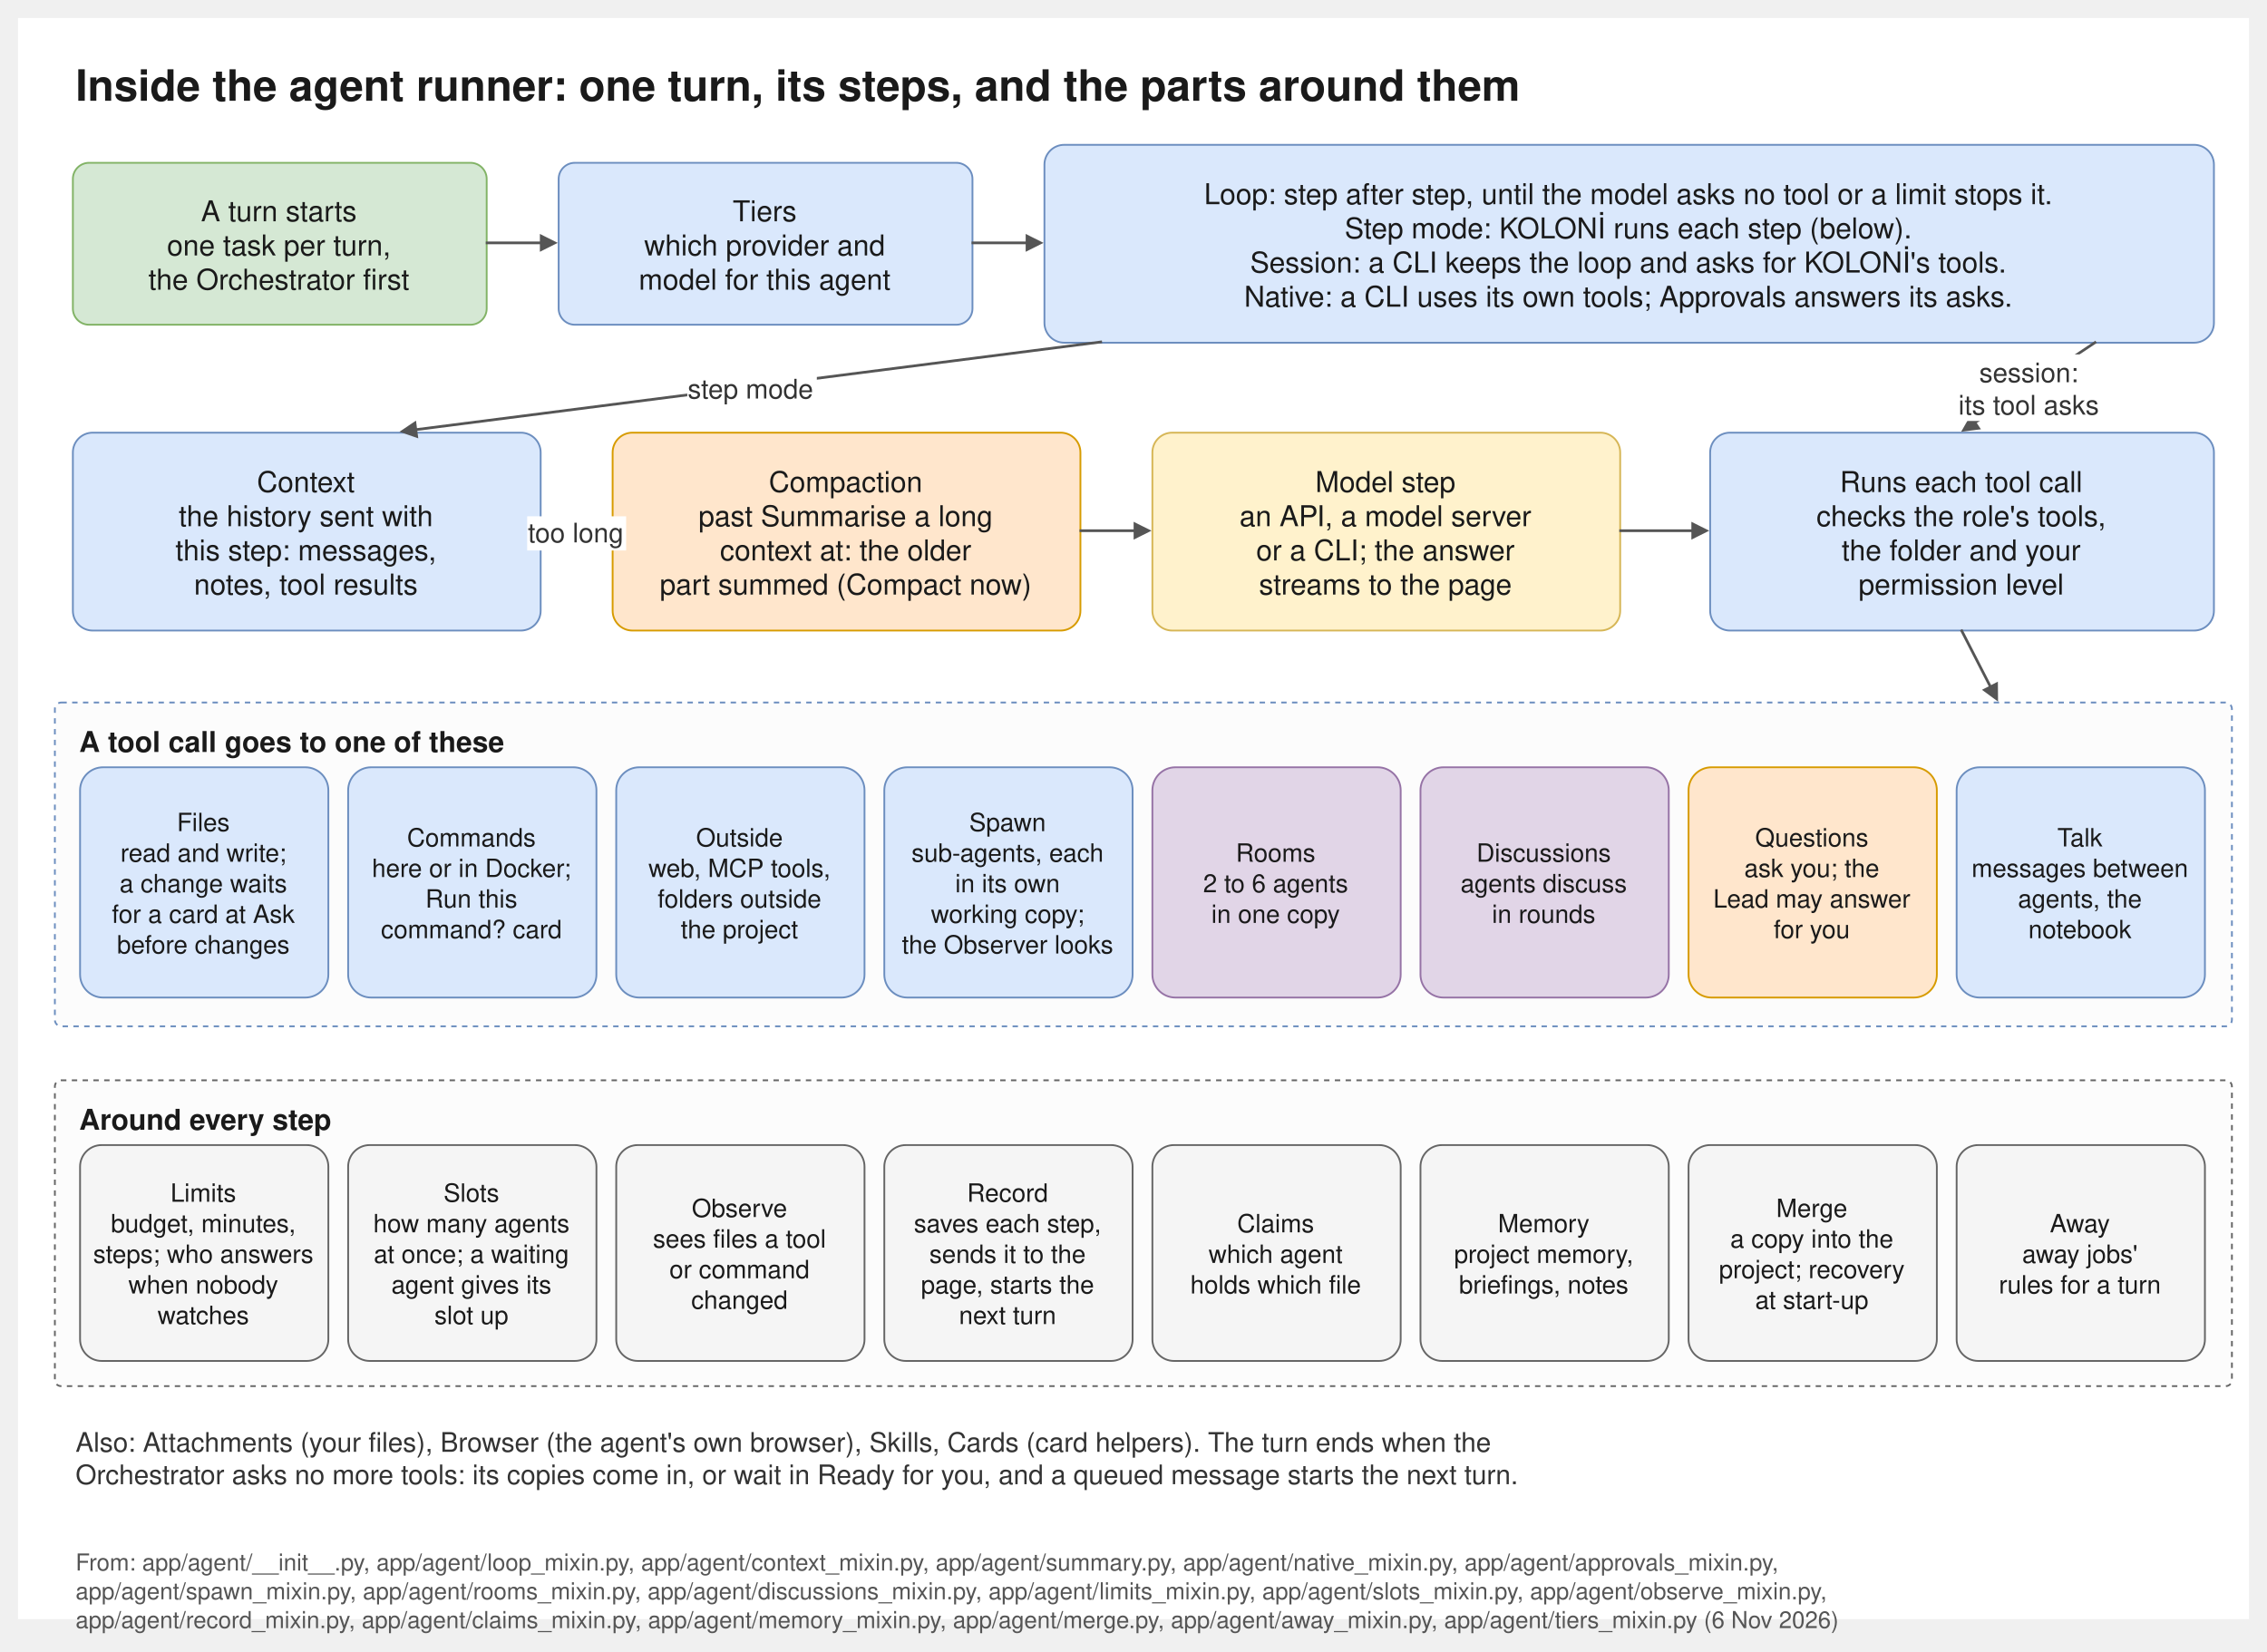
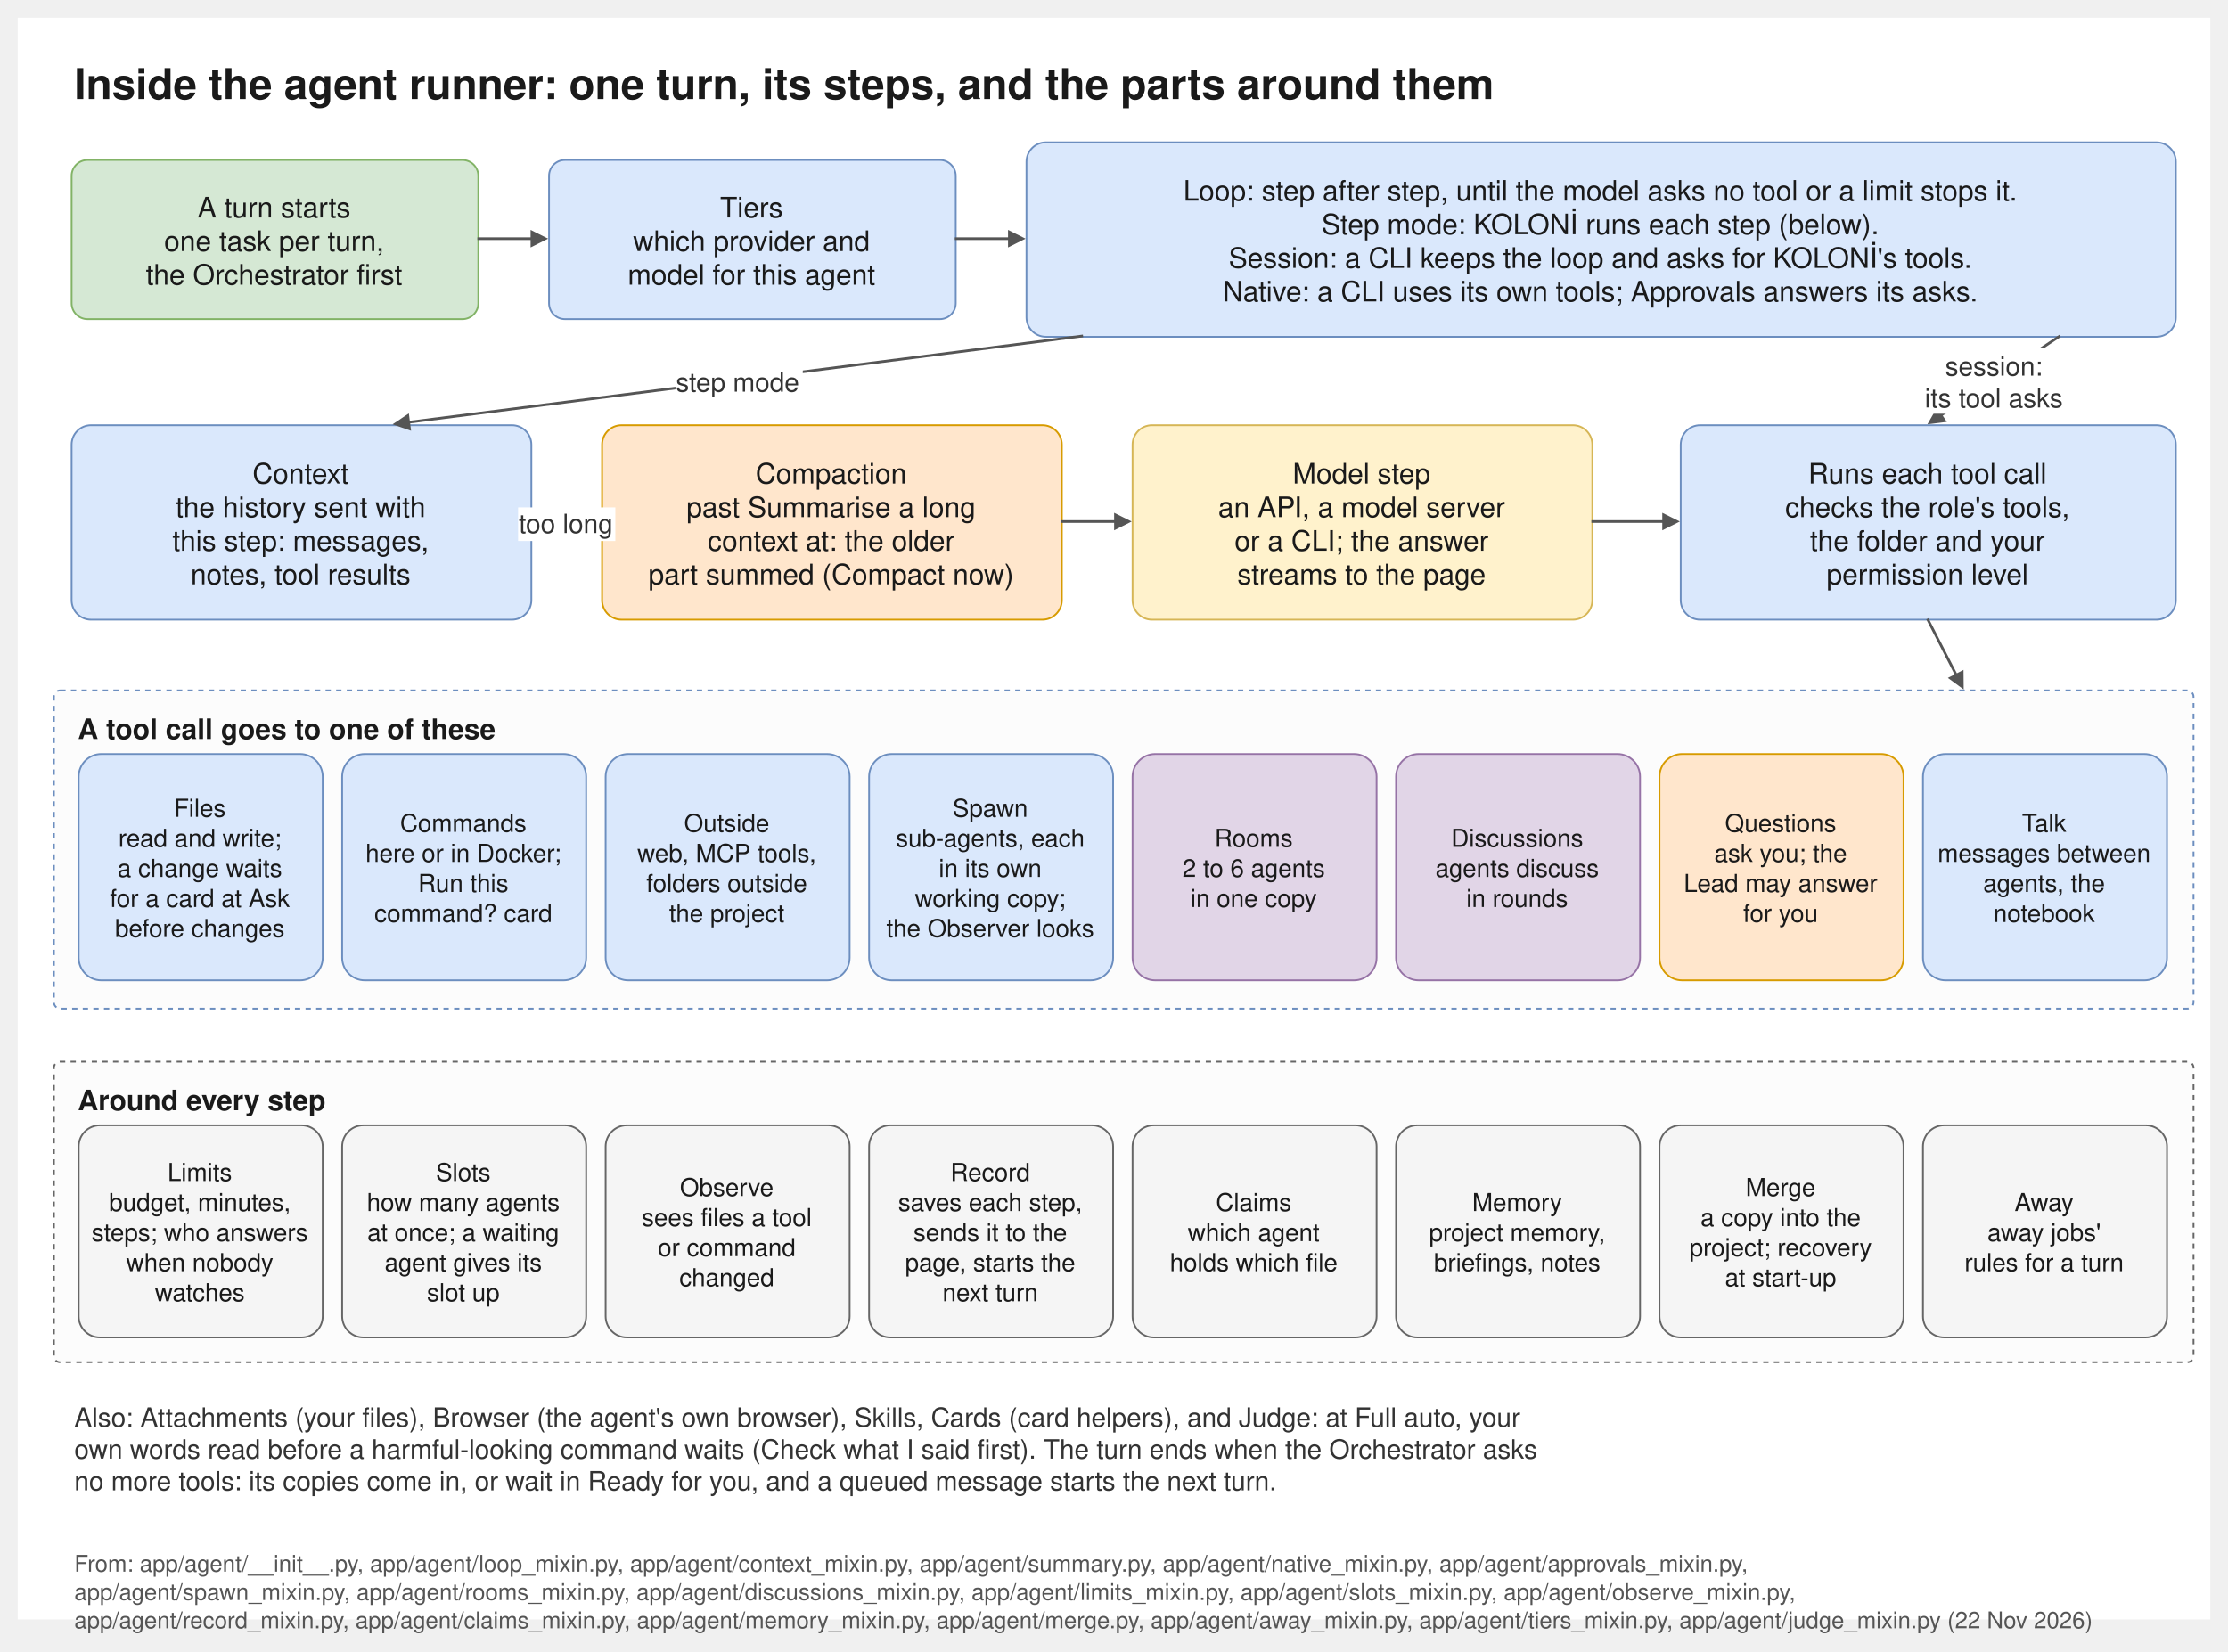
- <svg xmlns="http://www.w3.org/2000/svg" style="background: transparent; background-color: transparent;" version="1.1" width="1260px" height="918px" viewBox="0 0 1260 918">
+ <svg xmlns="http://www.w3.org/2000/svg" style="background: transparent; background-color: transparent;" version="1.1" width="1260px" height="934px" viewBox="0 0 1260 934">
  <defs />
  <g>
    <g data-cell-id="0">
      <g data-cell-id="1">
        <g data-cell-id="backdrop">
          <g>
-             <rect x="10" y="10" width="1240" height="890" fill="#ffffff" stroke="none" pointer-events="all" style="fill: light-dark(rgb(255, 255, 255), rgb(18, 18, 18));" />
+             <rect x="10" y="10" width="1240" height="906" fill="#ffffff" stroke="none" pointer-events="all" style="fill: light-dark(rgb(255, 255, 255), rgb(18, 18, 18));" />
          </g>
        </g>
        <g data-cell-id="title">
          <g>
            <rect x="40" y="26" width="1180" height="36" fill="none" stroke="none" pointer-events="all" />
          </g>
          <g>
            <g fill="#1a1a1a" font-family="Helvetica" font-weight="bold" text-anchor="start" font-size="24px" style="fill: light-dark(rgb(26, 26, 26), rgb(215, 215, 215));">
              <text x="42" y="56">Inside the agent runner: one turn, its steps, and the parts around them</text>
            </g>
          </g>
        </g>
        <g data-cell-id="start">
          <g transform="translate(0.5,0.5)">
            <rect x="40" y="90" width="230" height="90" rx="9" ry="9" fill="#d5e8d4" stroke="#82b366" pointer-events="all" style="fill: light-dark(rgb(213, 232, 212), rgb(31, 47, 30)); stroke: light-dark(rgb(130, 179, 102), rgb(68, 110, 44));" />
          </g>
          <g>
            <g fill="#1a1a1a" font-family="Helvetica" text-anchor="middle" font-size="16px" style="fill: light-dark(rgb(26, 26, 26), rgb(215, 215, 215));">
              <text x="155" y="123">A turn starts</text>
              <text x="155" y="142">one task per turn,</text>
              <text x="155" y="161">the Orchestrator first</text>
            </g>
          </g>
        </g>
        <g data-cell-id="tiers">
          <g transform="translate(0.5,0.5)">
            <rect x="310" y="90" width="230" height="90" rx="9" ry="9" fill="#dae8fc" stroke="#6c8ebf" pointer-events="all" style="fill: light-dark(rgb(218, 232, 252), rgb(29, 41, 59)); stroke: light-dark(rgb(108, 142, 191), rgb(92, 121, 163));" />
          </g>
          <g>
            <g fill="#1a1a1a" font-family="Helvetica" text-anchor="middle" font-size="16px" style="fill: light-dark(rgb(26, 26, 26), rgb(215, 215, 215));">
              <text x="425" y="123">Tiers</text>
              <text x="425" y="142">which provider and</text>
              <text x="425" y="161">model for this agent</text>
            </g>
          </g>
        </g>
        <g data-cell-id="loop">
          <g transform="translate(0.5,0.5)">
            <rect x="580" y="80" width="650" height="110" rx="11" ry="11" fill="#dae8fc" stroke="#6c8ebf" pointer-events="all" style="fill: light-dark(rgb(218, 232, 252), rgb(29, 41, 59)); stroke: light-dark(rgb(108, 142, 191), rgb(92, 121, 163));" />
          </g>
          <g>
            <g fill="#1a1a1a" font-family="Helvetica" text-anchor="middle" font-size="16px" style="fill: light-dark(rgb(26, 26, 26), rgb(215, 215, 215));">
              <text x="905" y="113.5">Loop: step after step, until the model asks no tool or a limit stops it.</text>
              <text x="905" y="132.5">Step mode: KOLONİ runs each step (below).</text>
              <text x="905" y="151.5">Session: a CLI keeps the loop and asks for KOLONİ's tools.</text>
              <text x="905" y="170.5">Native: a CLI uses its own tools; Approvals answers its asks.</text>
            </g>
          </g>
        </g>
        <g data-cell-id="ctx">
          <g transform="translate(0.5,0.5)">
            <rect x="40" y="240" width="260" height="110" rx="11" ry="11" fill="#dae8fc" stroke="#6c8ebf" pointer-events="all" style="fill: light-dark(rgb(218, 232, 252), rgb(29, 41, 59)); stroke: light-dark(rgb(108, 142, 191), rgb(92, 121, 163));" />
          </g>
          <g>
            <g fill="#1a1a1a" font-family="Helvetica" text-anchor="middle" font-size="16px" style="fill: light-dark(rgb(26, 26, 26), rgb(215, 215, 215));">
              <text x="170" y="273.5">Context</text>
              <text x="170" y="292.5">the history sent with</text>
              <text x="170" y="311.5">this step: messages,</text>
              <text x="170" y="330.5">notes, tool results</text>
            </g>
          </g>
        </g>
        <g data-cell-id="comp">
          <g transform="translate(0.5,0.5)">
            <rect x="340" y="240" width="260" height="110" rx="11" ry="11" fill="#ffe6cc" stroke="#d79b00" pointer-events="all" style="fill: light-dark(rgb(255, 230, 204), rgb(54, 33, 10)); stroke: light-dark(rgb(215, 155, 0), rgb(153, 101, 0));" />
          </g>
          <g>
            <g fill="#1a1a1a" font-family="Helvetica" text-anchor="middle" font-size="16px" style="fill: light-dark(rgb(26, 26, 26), rgb(215, 215, 215));">
              <text x="470" y="273.5">Compaction</text>
              <text x="470" y="292.5">past Summarise a long</text>
              <text x="470" y="311.5">context at: the older</text>
              <text x="470" y="330.5">part summed (Compact now)</text>
            </g>
          </g>
        </g>
        <g data-cell-id="model">
          <g transform="translate(0.5,0.5)">
            <rect x="640" y="240" width="260" height="110" rx="11" ry="11" fill="#fff2cc" stroke="#d6b656" pointer-events="all" style="fill: light-dark(rgb(255, 242, 204), rgb(40, 29, 0)); stroke: light-dark(rgb(214, 182, 86), rgb(109, 81, 0));" />
          </g>
          <g>
            <g fill="#1a1a1a" font-family="Helvetica" text-anchor="middle" font-size="16px" style="fill: light-dark(rgb(26, 26, 26), rgb(215, 215, 215));">
              <text x="770" y="273.5">Model step</text>
              <text x="770" y="292.5">an API, a model server</text>
              <text x="770" y="311.5">or a CLI; the answer</text>
              <text x="770" y="330.5">streams to the page</text>
            </g>
          </g>
        </g>
        <g data-cell-id="calls">
          <g transform="translate(0.5,0.5)">
            <rect x="950" y="240" width="280" height="110" rx="11" ry="11" fill="#dae8fc" stroke="#6c8ebf" pointer-events="all" style="fill: light-dark(rgb(218, 232, 252), rgb(29, 41, 59)); stroke: light-dark(rgb(108, 142, 191), rgb(92, 121, 163));" />
          </g>
          <g>
            <g fill="#1a1a1a" font-family="Helvetica" text-anchor="middle" font-size="16px" style="fill: light-dark(rgb(26, 26, 26), rgb(215, 215, 215));">
              <text x="1090" y="273.5">Runs each tool call</text>
              <text x="1090" y="292.5">checks the role's tools,</text>
              <text x="1090" y="311.5">the folder and your</text>
              <text x="1090" y="330.5">permission level</text>
            </g>
          </g>
        </g>
        <g data-cell-id="e9">
          <g>
            <path d="M 270 135 L 300.82 135" fill="none" stroke="#555555" stroke-width="1.5" stroke-miterlimit="10" pointer-events="stroke" style="stroke: light-dark(rgb(85, 85, 85), rgb(164, 164, 164));" />
            <path d="M 308.32 135 L 300.82 138.75 L 300.82 131.25 Z" fill="#555555" stroke="#555555" stroke-width="1.5" stroke-miterlimit="10" pointer-events="all" style="fill: light-dark(rgb(85, 85, 85), rgb(164, 164, 164)); stroke: light-dark(rgb(85, 85, 85), rgb(164, 164, 164));" />
          </g>
        </g>
        <g data-cell-id="e10">
          <g>
            <path d="M 540 135 L 570.82 135" fill="none" stroke="#555555" stroke-width="1.5" stroke-miterlimit="10" pointer-events="stroke" style="stroke: light-dark(rgb(85, 85, 85), rgb(164, 164, 164));" />
            <path d="M 578.32 135 L 570.82 138.75 L 570.82 131.25 Z" fill="#555555" stroke="#555555" stroke-width="1.5" stroke-miterlimit="10" pointer-events="all" style="fill: light-dark(rgb(85, 85, 85), rgb(164, 164, 164)); stroke: light-dark(rgb(85, 85, 85), rgb(164, 164, 164));" />
          </g>
        </g>
        <g data-cell-id="e11">
          <g>
            <path d="M 612.5 190 L 231.1 238.83" fill="none" stroke="#555555" stroke-width="1.5" stroke-miterlimit="10" pointer-events="stroke" style="stroke: light-dark(rgb(85, 85, 85), rgb(164, 164, 164));" />
            <path d="M 223.66 239.79 L 230.63 235.11 L 231.58 242.55 Z" fill="#555555" stroke="#555555" stroke-width="1.5" stroke-miterlimit="10" pointer-events="all" style="fill: light-dark(rgb(85, 85, 85), rgb(164, 164, 164)); stroke: light-dark(rgb(85, 85, 85), rgb(164, 164, 164));" />
          </g>
          <g>
            <g fill="#333333" font-family="Helvetica" text-anchor="middle" font-size="15px" style="fill: light-dark(rgb(51, 51, 51), rgb(193, 193, 193));">
              <rect fill="#ffffff" stroke="none" x="382" y="207" width="72" height="19" stroke-width="0" style="fill: light-dark(rgb(255, 255, 255), rgb(18, 18, 18));" />
              <text x="417.1" y="221.52">step mode</text>
            </g>
          </g>
        </g>
        <g data-cell-id="e12">
          <g>
            <path d="M 300 295 L 330.82 295" fill="none" stroke="#555555" stroke-width="1.5" stroke-miterlimit="10" stroke-dasharray="4.5 4.5" pointer-events="stroke" style="stroke: light-dark(rgb(85, 85, 85), rgb(164, 164, 164));" />
            <path d="M 338.32 295 L 330.82 298.75 L 330.82 291.25 Z" fill="#555555" stroke="#555555" stroke-width="1.5" stroke-miterlimit="10" pointer-events="all" style="fill: light-dark(rgb(85, 85, 85), rgb(164, 164, 164)); stroke: light-dark(rgb(85, 85, 85), rgb(164, 164, 164));" />
          </g>
          <g>
            <g fill="#333333" font-family="Helvetica" text-anchor="middle" font-size="15px" style="fill: light-dark(rgb(51, 51, 51), rgb(193, 193, 193));">
              <rect fill="#ffffff" stroke="none" x="293" y="287" width="55" height="19" stroke-width="0" style="fill: light-dark(rgb(255, 255, 255), rgb(18, 18, 18));" />
              <text x="320" y="301.5">too long</text>
            </g>
          </g>
        </g>
        <g data-cell-id="e13">
          <g>
            <path d="M 600 295 L 630.82 295" fill="none" stroke="#555555" stroke-width="1.5" stroke-miterlimit="10" pointer-events="stroke" style="stroke: light-dark(rgb(85, 85, 85), rgb(164, 164, 164));" />
            <path d="M 638.32 295 L 630.82 298.75 L 630.82 291.25 Z" fill="#555555" stroke="#555555" stroke-width="1.5" stroke-miterlimit="10" pointer-events="all" style="fill: light-dark(rgb(85, 85, 85), rgb(164, 164, 164)); stroke: light-dark(rgb(85, 85, 85), rgb(164, 164, 164));" />
          </g>
        </g>
        <g data-cell-id="e14">
          <g>
            <path d="M 900 295 L 940.82 295" fill="none" stroke="#555555" stroke-width="1.5" stroke-miterlimit="10" pointer-events="stroke" style="stroke: light-dark(rgb(85, 85, 85), rgb(164, 164, 164));" />
            <path d="M 948.32 295 L 940.82 298.75 L 940.82 291.25 Z" fill="#555555" stroke="#555555" stroke-width="1.5" stroke-miterlimit="10" pointer-events="all" style="fill: light-dark(rgb(85, 85, 85), rgb(164, 164, 164)); stroke: light-dark(rgb(85, 85, 85), rgb(164, 164, 164));" />
          </g>
        </g>
        <g data-cell-id="e15">
          <g>
            <path d="M 1165 190 L 1097.64 234.91" fill="none" stroke="#555555" stroke-width="1.5" stroke-miterlimit="10" pointer-events="stroke" style="stroke: light-dark(rgb(85, 85, 85), rgb(164, 164, 164));" />
            <path d="M 1091.4 239.07 L 1095.56 231.79 L 1099.72 238.03 Z" fill="#555555" stroke="#555555" stroke-width="1.5" stroke-miterlimit="10" pointer-events="all" style="fill: light-dark(rgb(85, 85, 85), rgb(164, 164, 164)); stroke: light-dark(rgb(85, 85, 85), rgb(164, 164, 164));" />
          </g>
          <g>
            <g fill="#333333" font-family="Helvetica" text-anchor="middle" font-size="15px" style="fill: light-dark(rgb(51, 51, 51), rgb(193, 193, 193));">
              <rect fill="#ffffff" stroke="none" x="1088" y="197" width="80" height="37" stroke-width="0" style="fill: light-dark(rgb(255, 255, 255), rgb(18, 18, 18));" />
              <text x="1127.56" y="212.46">session:</text>
              <text x="1127.56" y="230.46">its tool asks</text>
            </g>
          </g>
        </g>
        <g data-cell-id="dest">
          <g transform="translate(0.5,0.5)">
            <rect x="30" y="390" width="1210" height="180" rx="3.6" ry="3.6" fill="#fcfcfc" stroke="#6c8ebf" stroke-dasharray="3 3" pointer-events="all" style="fill: light-dark(rgb(252, 252, 252), rgb(20, 20, 20)); stroke: light-dark(rgb(108, 142, 191), rgb(92, 121, 163));" />
          </g>
          <g>
            <g fill="#1a1a1a" font-family="Helvetica" font-weight="bold" text-anchor="start" font-size="16px" style="fill: light-dark(rgb(26, 26, 26), rgb(215, 215, 215));">
              <text x="44" y="418">A tool call goes to one of these</text>
            </g>
          </g>
        </g>
        <g data-cell-id="e17">
          <g>
            <path d="M 1090 350 L 1106.34 381.84" fill="none" stroke="#555555" stroke-width="1.5" stroke-miterlimit="10" pointer-events="stroke" style="stroke: light-dark(rgb(85, 85, 85), rgb(164, 164, 164));" />
            <path d="M 1109.76 388.51 L 1103 383.55 L 1109.68 380.12 Z" fill="#555555" stroke="#555555" stroke-width="1.5" stroke-miterlimit="10" pointer-events="all" style="fill: light-dark(rgb(85, 85, 85), rgb(164, 164, 164)); stroke: light-dark(rgb(85, 85, 85), rgb(164, 164, 164));" />
          </g>
        </g>
        <g data-cell-id="d0">
          <g transform="translate(0.5,0.5)">
            <rect x="44" y="426" width="138" height="128" rx="12.8" ry="12.8" fill="#dae8fc" stroke="#6c8ebf" pointer-events="all" style="fill: light-dark(rgb(218, 232, 252), rgb(29, 41, 59)); stroke: light-dark(rgb(108, 142, 191), rgb(92, 121, 163));" />
          </g>
          <g>
            <g fill="#1a1a1a" font-family="Helvetica" text-anchor="middle" font-size="14px" style="fill: light-dark(rgb(26, 26, 26), rgb(215, 215, 215));">
              <text x="113" y="462">Files</text>
              <text x="113" y="479">read and write;</text>
              <text x="113" y="496">a change waits</text>
              <text x="113" y="513">for a card at Ask</text>
              <text x="113" y="530">before changes</text>
            </g>
          </g>
        </g>
        <g data-cell-id="d1">
          <g transform="translate(0.5,0.5)">
            <rect x="193" y="426" width="138" height="128" rx="12.8" ry="12.8" fill="#dae8fc" stroke="#6c8ebf" pointer-events="all" style="fill: light-dark(rgb(218, 232, 252), rgb(29, 41, 59)); stroke: light-dark(rgb(108, 142, 191), rgb(92, 121, 163));" />
          </g>
          <g>
            <g fill="#1a1a1a" font-family="Helvetica" text-anchor="middle" font-size="14px" style="fill: light-dark(rgb(26, 26, 26), rgb(215, 215, 215));">
              <text x="262" y="470.5">Commands</text>
              <text x="262" y="487.5">here or in Docker;</text>
              <text x="262" y="504.5">Run this</text>
              <text x="262" y="521.5">command? card</text>
            </g>
          </g>
        </g>
        <g data-cell-id="d2">
          <g transform="translate(0.5,0.5)">
            <rect x="342" y="426" width="138" height="128" rx="12.8" ry="12.8" fill="#dae8fc" stroke="#6c8ebf" pointer-events="all" style="fill: light-dark(rgb(218, 232, 252), rgb(29, 41, 59)); stroke: light-dark(rgb(108, 142, 191), rgb(92, 121, 163));" />
          </g>
          <g>
            <g fill="#1a1a1a" font-family="Helvetica" text-anchor="middle" font-size="14px" style="fill: light-dark(rgb(26, 26, 26), rgb(215, 215, 215));">
              <text x="411" y="470.5">Outside</text>
              <text x="411" y="487.5">web, MCP tools,</text>
              <text x="411" y="504.5">folders outside</text>
              <text x="411" y="521.5">the project</text>
            </g>
          </g>
        </g>
        <g data-cell-id="d3">
          <g transform="translate(0.5,0.5)">
            <rect x="491" y="426" width="138" height="128" rx="12.8" ry="12.8" fill="#dae8fc" stroke="#6c8ebf" pointer-events="all" style="fill: light-dark(rgb(218, 232, 252), rgb(29, 41, 59)); stroke: light-dark(rgb(108, 142, 191), rgb(92, 121, 163));" />
          </g>
          <g>
            <g fill="#1a1a1a" font-family="Helvetica" text-anchor="middle" font-size="14px" style="fill: light-dark(rgb(26, 26, 26), rgb(215, 215, 215));">
              <text x="560" y="462">Spawn</text>
              <text x="560" y="479">sub-agents, each</text>
              <text x="560" y="496">in its own</text>
              <text x="560" y="513">working copy;</text>
              <text x="560" y="530">the Observer looks</text>
            </g>
          </g>
        </g>
        <g data-cell-id="d4">
          <g transform="translate(0.5,0.5)">
            <rect x="640" y="426" width="138" height="128" rx="12.8" ry="12.8" fill="#e1d5e7" stroke="#9673a6" pointer-events="all" style="fill: light-dark(rgb(225, 213, 231), rgb(57, 47, 63)); stroke: light-dark(rgb(150, 115, 166), rgb(149, 119, 163));" />
          </g>
          <g>
            <g fill="#1a1a1a" font-family="Helvetica" text-anchor="middle" font-size="14px" style="fill: light-dark(rgb(26, 26, 26), rgb(215, 215, 215));">
              <text x="709" y="479">Rooms</text>
              <text x="709" y="496">2 to 6 agents</text>
              <text x="709" y="513">in one copy</text>
            </g>
          </g>
        </g>
        <g data-cell-id="d5">
          <g transform="translate(0.5,0.5)">
            <rect x="789" y="426" width="138" height="128" rx="12.8" ry="12.8" fill="#e1d5e7" stroke="#9673a6" pointer-events="all" style="fill: light-dark(rgb(225, 213, 231), rgb(57, 47, 63)); stroke: light-dark(rgb(150, 115, 166), rgb(149, 119, 163));" />
          </g>
          <g>
            <g fill="#1a1a1a" font-family="Helvetica" text-anchor="middle" font-size="14px" style="fill: light-dark(rgb(26, 26, 26), rgb(215, 215, 215));">
              <text x="858" y="479">Discussions</text>
              <text x="858" y="496">agents discuss</text>
              <text x="858" y="513">in rounds</text>
            </g>
          </g>
        </g>
        <g data-cell-id="d6">
          <g transform="translate(0.5,0.5)">
            <rect x="938" y="426" width="138" height="128" rx="12.8" ry="12.8" fill="#ffe6cc" stroke="#d79b00" pointer-events="all" style="fill: light-dark(rgb(255, 230, 204), rgb(54, 33, 10)); stroke: light-dark(rgb(215, 155, 0), rgb(153, 101, 0));" />
          </g>
          <g>
            <g fill="#1a1a1a" font-family="Helvetica" text-anchor="middle" font-size="14px" style="fill: light-dark(rgb(26, 26, 26), rgb(215, 215, 215));">
              <text x="1007" y="470.5">Questions</text>
              <text x="1007" y="487.5">ask you; the</text>
              <text x="1007" y="504.5">Lead may answer</text>
              <text x="1007" y="521.5">for you</text>
            </g>
          </g>
        </g>
        <g data-cell-id="d7">
          <g transform="translate(0.5,0.5)">
            <rect x="1087" y="426" width="138" height="128" rx="12.8" ry="12.8" fill="#dae8fc" stroke="#6c8ebf" pointer-events="all" style="fill: light-dark(rgb(218, 232, 252), rgb(29, 41, 59)); stroke: light-dark(rgb(108, 142, 191), rgb(92, 121, 163));" />
          </g>
          <g>
            <g fill="#1a1a1a" font-family="Helvetica" text-anchor="middle" font-size="14px" style="fill: light-dark(rgb(26, 26, 26), rgb(215, 215, 215));">
              <text x="1156" y="470.5">Talk</text>
              <text x="1156" y="487.5">messages between</text>
              <text x="1156" y="504.5">agents, the</text>
              <text x="1156" y="521.5">notebook</text>
            </g>
          </g>
        </g>
        <g data-cell-id="around">
          <g transform="translate(0.5,0.5)">
            <rect x="30" y="600" width="1210" height="170" rx="3.4" ry="3.4" fill="#fcfcfc" stroke="#666666" stroke-dasharray="3 3" pointer-events="all" style="fill: light-dark(rgb(252, 252, 252), rgb(20, 20, 20)); stroke: light-dark(rgb(102, 102, 102), rgb(149, 149, 149));" />
          </g>
          <g>
            <g fill="#1a1a1a" font-family="Helvetica" font-weight="bold" text-anchor="start" font-size="16px" style="fill: light-dark(rgb(26, 26, 26), rgb(215, 215, 215));">
              <text x="44" y="628">Around every step</text>
            </g>
          </g>
        </g>
        <g data-cell-id="a0">
          <g transform="translate(0.5,0.5)">
            <rect x="44" y="636" width="138" height="120" rx="12" ry="12" fill="#f5f5f5" stroke="#666666" pointer-events="all" style="fill: light-dark(rgb(245, 245, 245), rgb(26, 26, 26)); stroke: light-dark(rgb(102, 102, 102), rgb(149, 149, 149));" />
          </g>
          <g>
            <g fill="#1a1a1a" font-family="Helvetica" text-anchor="middle" font-size="14px" style="fill: light-dark(rgb(26, 26, 26), rgb(215, 215, 215));">
              <text x="113" y="668">Limits</text>
              <text x="113" y="685">budget, minutes,</text>
              <text x="113" y="702">steps; who answers</text>
              <text x="113" y="719">when nobody</text>
              <text x="113" y="736">watches</text>
            </g>
          </g>
        </g>
        <g data-cell-id="a1">
          <g transform="translate(0.5,0.5)">
            <rect x="193" y="636" width="138" height="120" rx="12" ry="12" fill="#f5f5f5" stroke="#666666" pointer-events="all" style="fill: light-dark(rgb(245, 245, 245), rgb(26, 26, 26)); stroke: light-dark(rgb(102, 102, 102), rgb(149, 149, 149));" />
          </g>
          <g>
            <g fill="#1a1a1a" font-family="Helvetica" text-anchor="middle" font-size="14px" style="fill: light-dark(rgb(26, 26, 26), rgb(215, 215, 215));">
              <text x="262" y="668">Slots</text>
              <text x="262" y="685">how many agents</text>
              <text x="262" y="702">at once; a waiting</text>
              <text x="262" y="719">agent gives its</text>
              <text x="262" y="736">slot up</text>
            </g>
          </g>
        </g>
        <g data-cell-id="a2">
          <g transform="translate(0.5,0.5)">
            <rect x="342" y="636" width="138" height="120" rx="12" ry="12" fill="#f5f5f5" stroke="#666666" pointer-events="all" style="fill: light-dark(rgb(245, 245, 245), rgb(26, 26, 26)); stroke: light-dark(rgb(102, 102, 102), rgb(149, 149, 149));" />
          </g>
          <g>
            <g fill="#1a1a1a" font-family="Helvetica" text-anchor="middle" font-size="14px" style="fill: light-dark(rgb(26, 26, 26), rgb(215, 215, 215));">
              <text x="411" y="676.5">Observe</text>
              <text x="411" y="693.5">sees files a tool</text>
              <text x="411" y="710.5">or command</text>
              <text x="411" y="727.5">changed</text>
            </g>
          </g>
        </g>
        <g data-cell-id="a3">
          <g transform="translate(0.5,0.5)">
            <rect x="491" y="636" width="138" height="120" rx="12" ry="12" fill="#f5f5f5" stroke="#666666" pointer-events="all" style="fill: light-dark(rgb(245, 245, 245), rgb(26, 26, 26)); stroke: light-dark(rgb(102, 102, 102), rgb(149, 149, 149));" />
          </g>
          <g>
            <g fill="#1a1a1a" font-family="Helvetica" text-anchor="middle" font-size="14px" style="fill: light-dark(rgb(26, 26, 26), rgb(215, 215, 215));">
              <text x="560" y="668">Record</text>
              <text x="560" y="685">saves each step,</text>
              <text x="560" y="702">sends it to the</text>
              <text x="560" y="719">page, starts the</text>
              <text x="560" y="736">next turn</text>
            </g>
          </g>
        </g>
        <g data-cell-id="a4">
          <g transform="translate(0.5,0.5)">
            <rect x="640" y="636" width="138" height="120" rx="12" ry="12" fill="#f5f5f5" stroke="#666666" pointer-events="all" style="fill: light-dark(rgb(245, 245, 245), rgb(26, 26, 26)); stroke: light-dark(rgb(102, 102, 102), rgb(149, 149, 149));" />
          </g>
          <g>
            <g fill="#1a1a1a" font-family="Helvetica" text-anchor="middle" font-size="14px" style="fill: light-dark(rgb(26, 26, 26), rgb(215, 215, 215));">
              <text x="709" y="685">Claims</text>
              <text x="709" y="702">which agent</text>
              <text x="709" y="719">holds which file</text>
            </g>
          </g>
        </g>
        <g data-cell-id="a5">
          <g transform="translate(0.5,0.5)">
            <rect x="789" y="636" width="138" height="120" rx="12" ry="12" fill="#f5f5f5" stroke="#666666" pointer-events="all" style="fill: light-dark(rgb(245, 245, 245), rgb(26, 26, 26)); stroke: light-dark(rgb(102, 102, 102), rgb(149, 149, 149));" />
          </g>
          <g>
            <g fill="#1a1a1a" font-family="Helvetica" text-anchor="middle" font-size="14px" style="fill: light-dark(rgb(26, 26, 26), rgb(215, 215, 215));">
              <text x="858" y="685">Memory</text>
              <text x="858" y="702">project memory,</text>
              <text x="858" y="719">briefings, notes</text>
            </g>
          </g>
        </g>
        <g data-cell-id="a6">
          <g transform="translate(0.5,0.5)">
            <rect x="938" y="636" width="138" height="120" rx="12" ry="12" fill="#f5f5f5" stroke="#666666" pointer-events="all" style="fill: light-dark(rgb(245, 245, 245), rgb(26, 26, 26)); stroke: light-dark(rgb(102, 102, 102), rgb(149, 149, 149));" />
          </g>
          <g>
            <g fill="#1a1a1a" font-family="Helvetica" text-anchor="middle" font-size="14px" style="fill: light-dark(rgb(26, 26, 26), rgb(215, 215, 215));">
              <text x="1007" y="676.5">Merge</text>
              <text x="1007" y="693.5">a copy into the</text>
              <text x="1007" y="710.5">project; recovery</text>
              <text x="1007" y="727.5">at start-up</text>
            </g>
          </g>
        </g>
        <g data-cell-id="a7">
          <g transform="translate(0.5,0.5)">
            <rect x="1087" y="636" width="138" height="120" rx="12" ry="12" fill="#f5f5f5" stroke="#666666" pointer-events="all" style="fill: light-dark(rgb(245, 245, 245), rgb(26, 26, 26)); stroke: light-dark(rgb(102, 102, 102), rgb(149, 149, 149));" />
          </g>
          <g>
            <g fill="#1a1a1a" font-family="Helvetica" text-anchor="middle" font-size="14px" style="fill: light-dark(rgb(26, 26, 26), rgb(215, 215, 215));">
              <text x="1156" y="685">Away</text>
              <text x="1156" y="702">away jobs'</text>
              <text x="1156" y="719">rules for a turn</text>
            </g>
          </g>
        </g>
        <g data-cell-id="also">
          <g>
-             <rect x="40" y="786" width="1190" height="50" fill="none" stroke="none" pointer-events="all" />
+             <rect x="40" y="786" width="1190" height="66" fill="none" stroke="none" pointer-events="all" />
          </g>
          <g>
            <g fill="#333333" font-family="Helvetica" text-anchor="start" font-size="15px" style="fill: light-dark(rgb(51, 51, 51), rgb(193, 193, 193));">
-               <text x="42" y="807">Also: Attachments (your files), Browser (the agent's own browser), Skills, Cards (card helpers). The turn ends when the</text>
-               <text x="42" y="825">Orchestrator asks no more tools: its copies come in, or wait in Ready for you, and a queued message starts the next turn.</text>
+               <text x="42" y="807">Also: Attachments (your files), Browser (the agent's own browser), Skills, Cards (card helpers), and Judge: at Full auto, your</text>
+               <text x="42" y="825">own words read before a harmful-looking command waits (Check what I said first). The turn ends when the Orchestrator asks</text>
+               <text x="42" y="843">no more tools: its copies come in, or wait in Ready for you, and a queued message starts the next turn.</text>
            </g>
          </g>
        </g>
        <g data-cell-id="footer">
          <g>
-             <rect x="40" y="854" width="1180" height="40" fill="none" stroke="none" pointer-events="all" />
+             <rect x="40" y="870" width="1180" height="40" fill="none" stroke="none" pointer-events="all" />
          </g>
          <g>
            <g fill="#555555" font-family="Helvetica" text-anchor="start" font-size="13px" style="fill: light-dark(rgb(85, 85, 85), rgb(164, 164, 164));">
-               <text x="42" y="873">From: app/agent/__init__.py, app/agent/loop_mixin.py, app/agent/context_mixin.py, app/agent/summary.py, app/agent/native_mixin.py, app/agent/approvals_mixin.py,</text>
-               <text x="42" y="889">app/agent/spawn_mixin.py, app/agent/rooms_mixin.py, app/agent/discussions_mixin.py, app/agent/limits_mixin.py, app/agent/slots_mixin.py, app/agent/observe_mixin.py,</text>
-               <text x="42" y="905">app/agent/record_mixin.py, app/agent/claims_mixin.py, app/agent/memory_mixin.py, app/agent/merge.py, app/agent/away_mixin.py, app/agent/tiers_mixin.py (6 Nov 2026)</text>
+               <text x="42" y="889">From: app/agent/__init__.py, app/agent/loop_mixin.py, app/agent/context_mixin.py, app/agent/summary.py, app/agent/native_mixin.py, app/agent/approvals_mixin.py,</text>
+               <text x="42" y="905">app/agent/spawn_mixin.py, app/agent/rooms_mixin.py, app/agent/discussions_mixin.py, app/agent/limits_mixin.py, app/agent/slots_mixin.py, app/agent/observe_mixin.py,</text>
+               <text x="42" y="921">app/agent/record_mixin.py, app/agent/claims_mixin.py, app/agent/memory_mixin.py, app/agent/merge.py, app/agent/away_mixin.py, app/agent/tiers_mixin.py, app/agent/judge_mixin.py (22 Nov 2026)</text>
            </g>
          </g>
        </g>
      </g>
    </g>
  </g>
</svg>
